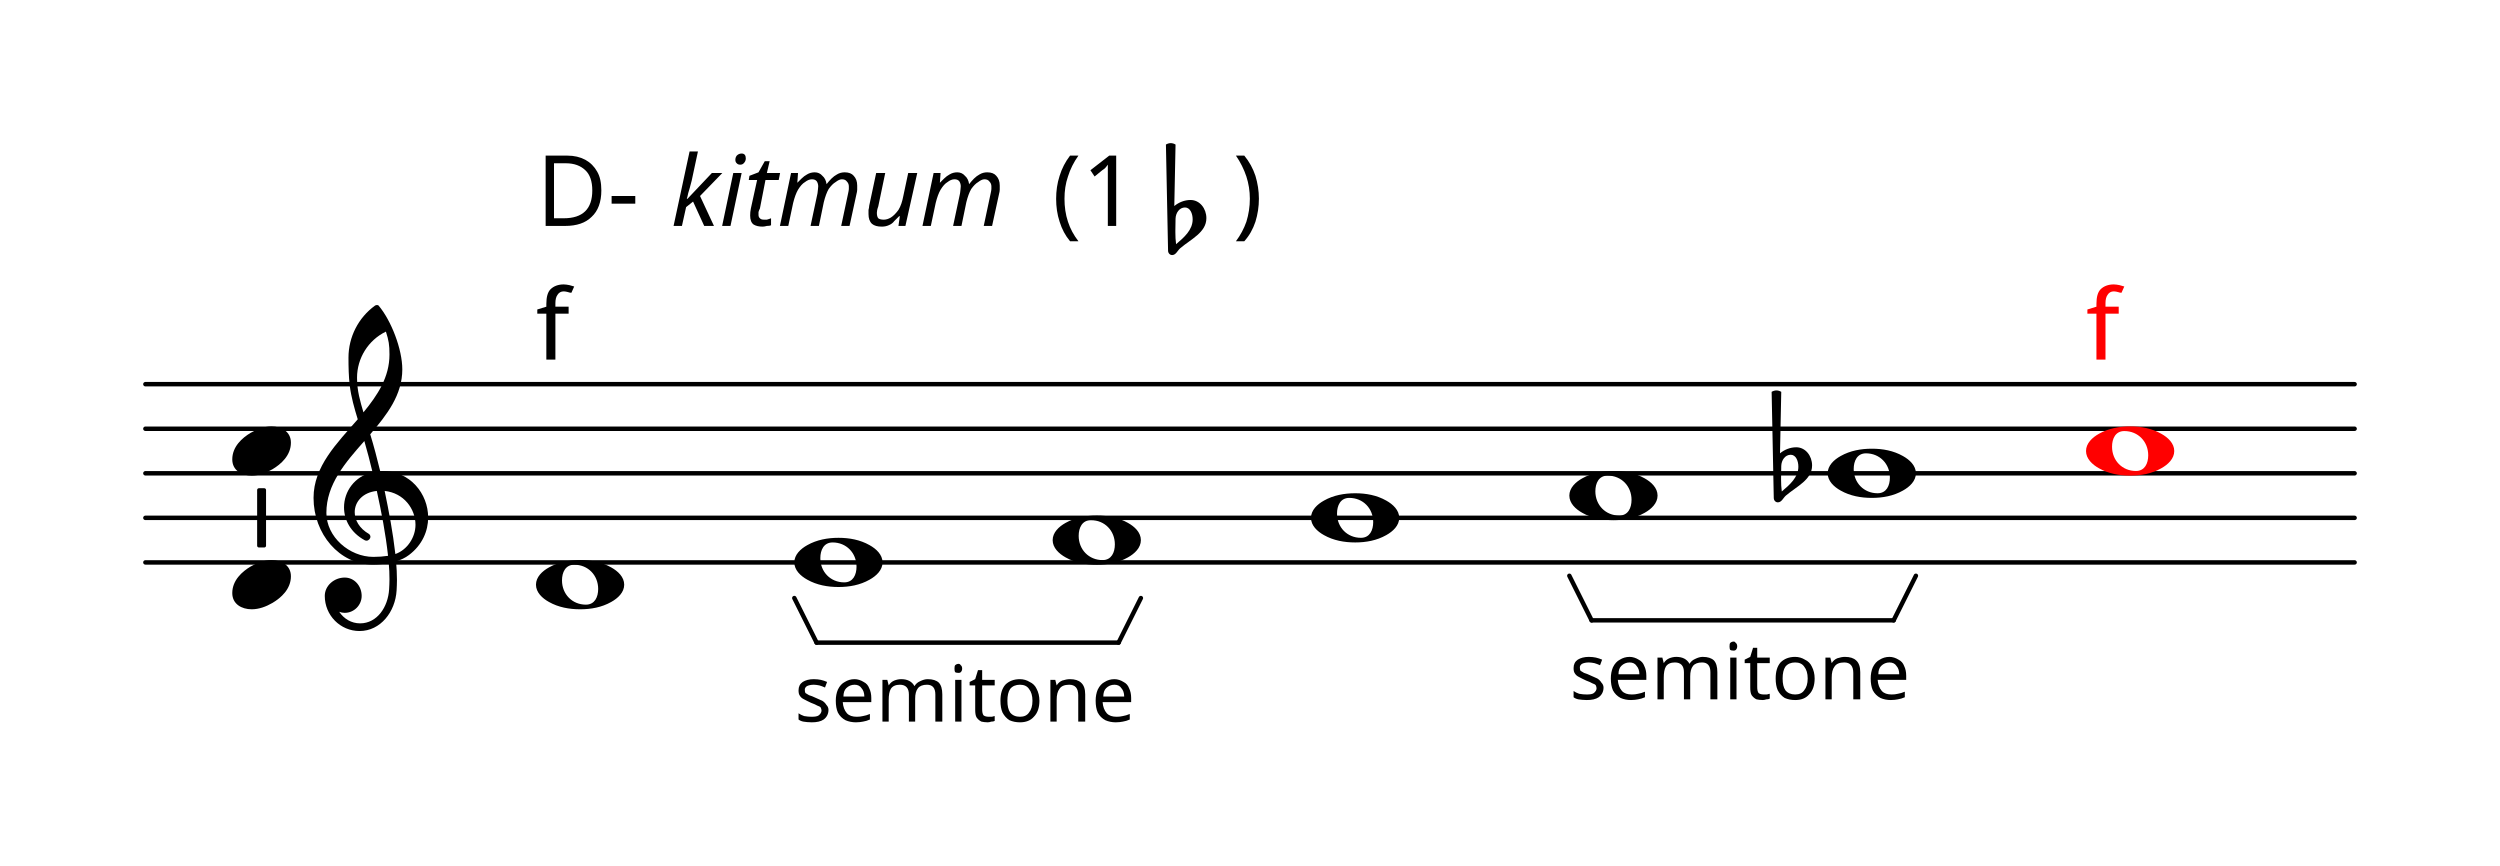
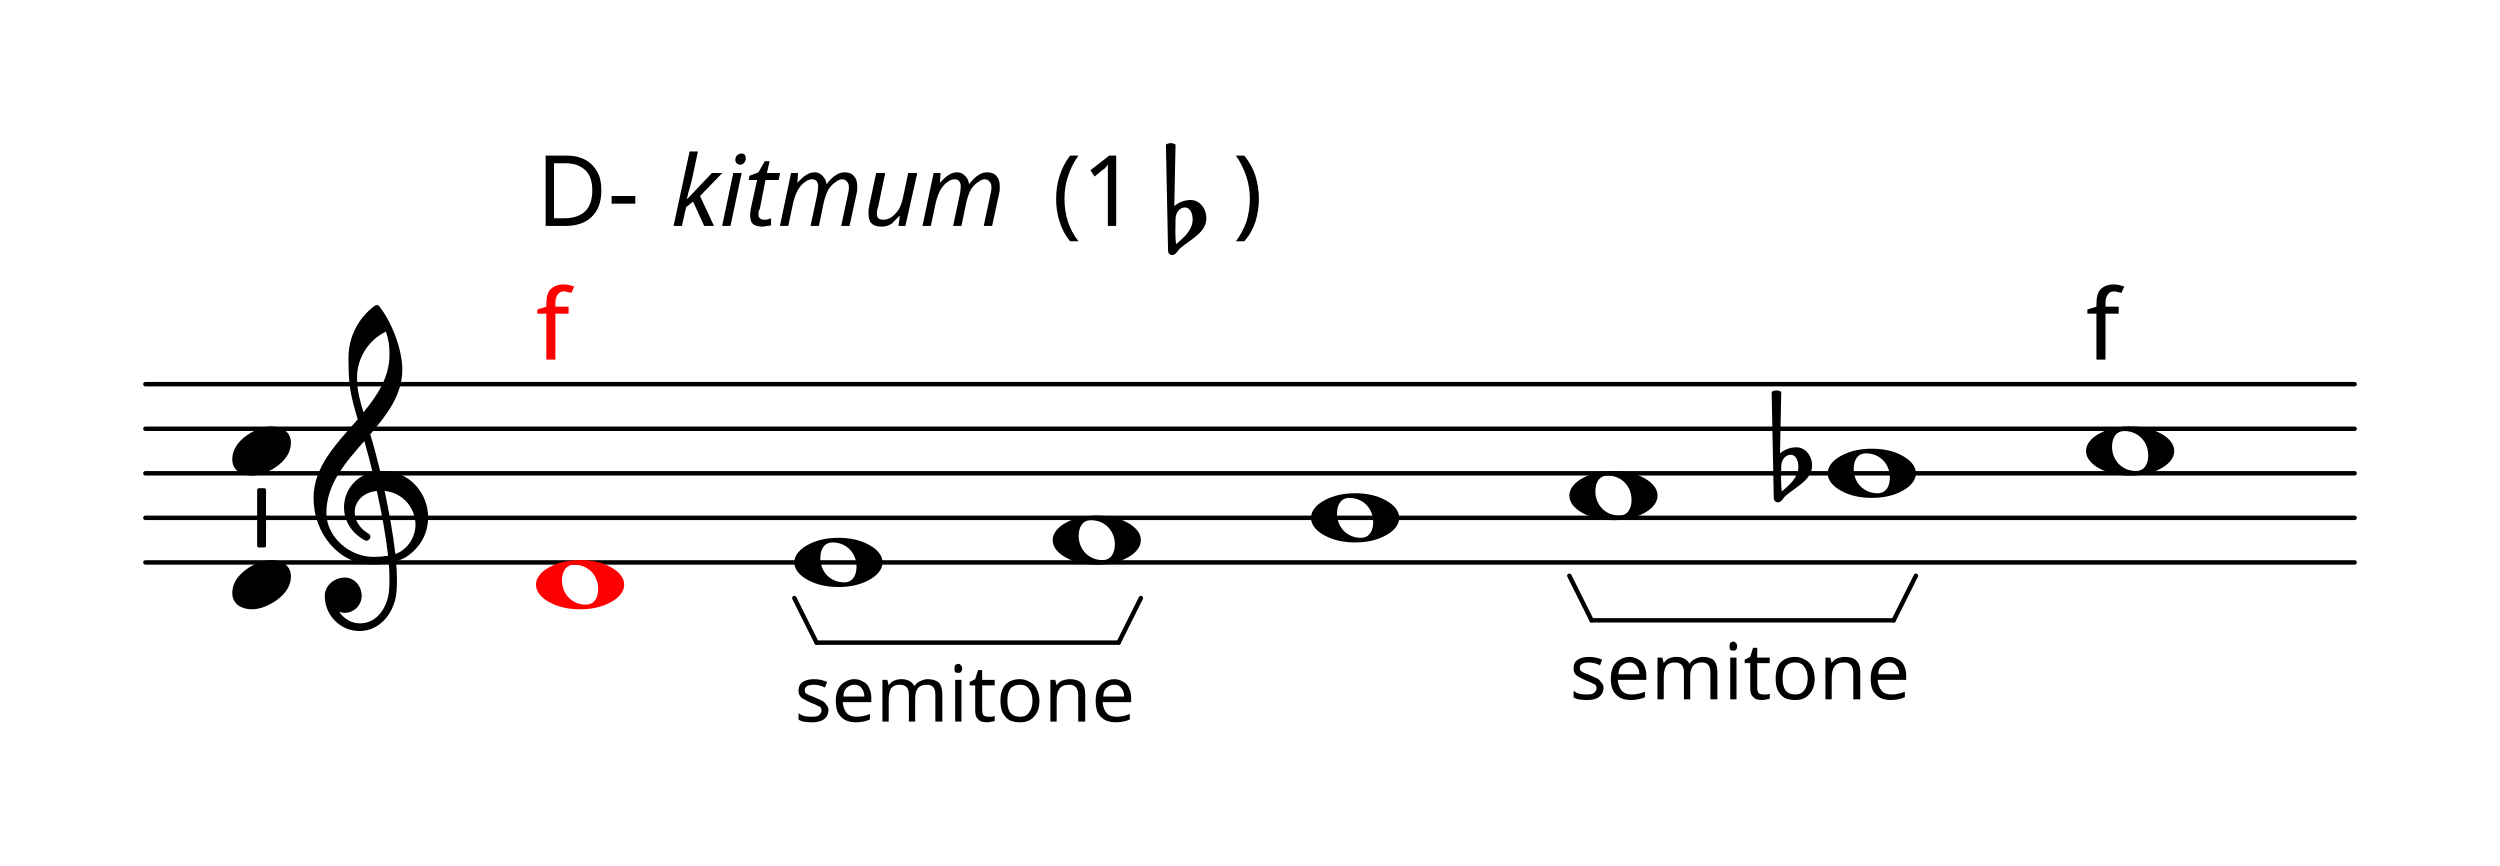
<svg xmlns="http://www.w3.org/2000/svg" id="svg2" viewBox="0 0 56.108 19.433" height="121.006" width="349.364" version="1.2">
  <defs id="defs98" />
  <text y="2.212" x="-5.323" style="font-size:2.2px;font-family:droid_serifbold;text-anchor:start;fill:currentColor" id="text4" font-size="2.2">
    <tspan id="tspan6" />
  </text>
  <line style="stroke:currentColor;stroke-width:0.1;stroke-linecap:round;stroke-linejoin:round" id="line8" y2="12.622" x2="52.845" y1="12.622" x1="3.263" />
  <line style="stroke:currentColor;stroke-width:0.1;stroke-linecap:round;stroke-linejoin:round" id="line10" y2="11.622" x2="52.845" y1="11.622" x1="3.263" />
  <line style="stroke:currentColor;stroke-width:0.1;stroke-linecap:round;stroke-linejoin:round" id="line12" y2="10.622" x2="52.845" y1="10.622" x1="3.263" />
  <line style="stroke:currentColor;stroke-width:0.1;stroke-linecap:round;stroke-linejoin:round" id="line14" y2="9.622" x2="52.845" y1="9.622" x1="3.263" />
  <line style="stroke:currentColor;stroke-width:0.1;stroke-linecap:round;stroke-linejoin:round" id="line16" y2="8.622" x2="52.845" y1="8.622" x1="3.263" />
  <path style="fill:currentColor" id="path18" d="m 41.879,10.174 c -0.2,0 -0.276,0.172 -0.276,0.352 0,0.308 0.228,0.544 0.536,0.544 0.2,0 0.276,-0.172 0.276,-0.352 0,-0.308 -0.228,-0.544 -0.536,-0.544 z m 1.12,0.448 c 0,0.172 -0.14,0.304 -0.292,0.388 -0.212,0.12 -0.452,0.164 -0.696,0.164 -0.244,0 -0.488,-0.044 -0.7,-0.164 -0.152,-0.084 -0.292,-0.216 -0.292,-0.388 0,-0.172 0.14,-0.304 0.292,-0.388 0.212,-0.12 0.456,-0.164 0.7,-0.164 0.244,0 0.484,0.044 0.696,0.164 0.152,0.084 0.292,0.216 0.292,0.388 z" />
  <text y="15.695" x="35.221" style="font-size:1.746px;font-family:droid_serifbold;text-anchor:start;fill:currentColor" id="text20" font-size="1.746">
    <tspan id="tspan22">semitone</tspan>
  </text>
  <path style="fill:currentColor" id="path24" d="m 36.081,10.674 c -0.2,0 -0.276,0.172 -0.276,0.352 0,0.308 0.228,0.544 0.536,0.544 0.2,0 0.276,-0.172 0.276,-0.352 0,-0.308 -0.228,-0.544 -0.536,-0.544 z m 1.12,0.448 c 0,0.172 -0.14,0.304 -0.292,0.388 -0.212,0.12 -0.452,0.164 -0.696,0.164 -0.244,0 -0.488,-0.044 -0.7,-0.164 -0.152,-0.084 -0.292,-0.216 -0.292,-0.388 0,-0.172 0.14,-0.304 0.292,-0.388 0.212,-0.12 0.456,-0.164 0.7,-0.164 0.244,0 0.484,0.044 0.696,0.164 0.152,0.084 0.292,0.216 0.292,0.388 z" />
  <path style="fill:currentColor" id="path26" d="m 30.283,11.174 c -0.2,0 -0.276,0.172 -0.276,0.352 0,0.308 0.228,0.544 0.536,0.544 0.2,0 0.276,-0.172 0.276,-0.352 0,-0.308 -0.228,-0.544 -0.536,-0.544 z m 1.12,0.448 c 0,0.172 -0.14,0.304 -0.292,0.388 -0.212,0.12 -0.452,0.164 -0.696,0.164 -0.244,0 -0.488,-0.044 -0.7,-0.164 -0.152,-0.084 -0.292,-0.216 -0.292,-0.388 0,-0.172 0.14,-0.304 0.292,-0.388 0.212,-0.12 0.456,-0.164 0.7,-0.164 0.244,0 0.484,0.044 0.696,0.164 0.152,0.084 0.292,0.216 0.292,0.388 z" />
  <line style="stroke:currentColor;stroke-width:0.1;stroke-linecap:round;stroke-linejoin:round" id="line28" y2="14.422" x2="25.105" y1="14.422" x1="18.327" />
  <line style="stroke:currentColor;stroke-width:0.1;stroke-linecap:round;stroke-linejoin:round" id="line30" y2="13.422" x2="25.605" y1="14.422" x1="25.105" />
  <line style="stroke:currentColor;stroke-width:0.1;stroke-linecap:round;stroke-linejoin:round" id="line32" y2="13.422" x2="17.827" y1="14.422" x1="18.327" />
  <line style="stroke:currentColor;stroke-width:0.1;stroke-linecap:round;stroke-linejoin:round" id="line34" y2="13.922" x2="42.499" y1="13.922" x1="35.721" />
  <line style="stroke:currentColor;stroke-width:0.1;stroke-linecap:round;stroke-linejoin:round" id="line36" y2="12.922" x2="42.999" y1="13.922" x1="42.499" />
  <line style="stroke:currentColor;stroke-width:0.1;stroke-linecap:round;stroke-linejoin:round" id="line38" y2="12.922" x2="35.221" y1="13.922" x1="35.721" />
-   <text y="8.072" x="46.817" style="font-size:2.2px;font-family:droid_serifbold;text-anchor:start;fill:#ff0000" id="text40" font-size="2.2">
-     <tspan id="tspan42" style="fill:#ff0000">f</tspan>
+   <text y="8.072" x="46.817" style="font-size:2.2px;font-family:droid_serifbold;text-anchor:start;fill:#000000" id="text40" font-size="2.2">
+     <tspan id="tspan42" style="fill:#000000">f</tspan>
  </text>
-   <path style="fill:#ff0000" id="path44" d="m 47.677,9.674 c -0.2,0 -0.276,0.172 -0.276,0.352 0,0.308 0.228,0.544 0.536,0.544 0.2,0 0.276,-0.172 0.276,-0.352 0,-0.308 -0.228,-0.544 -0.536,-0.544 z m 1.12,0.448 c 0,0.172 -0.14,0.304 -0.292,0.388 -0.212,0.12 -0.452,0.164 -0.696,0.164 -0.244,0 -0.488,-0.044 -0.7,-0.164 -0.152,-0.084 -0.292,-0.216 -0.292,-0.388 0,-0.172 0.14,-0.304 0.292,-0.388 0.212,-0.12 0.456,-0.164 0.7,-0.164 0.244,0 0.484,0.044 0.696,0.164 0.152,0.084 0.292,0.216 0.292,0.388 z" />
+   <path style="fill:#000000" id="path44" d="m 47.677,9.674 c -0.2,0 -0.276,0.172 -0.276,0.352 0,0.308 0.228,0.544 0.536,0.544 0.2,0 0.276,-0.172 0.276,-0.352 0,-0.308 -0.228,-0.544 -0.536,-0.544 z m 1.12,0.448 c 0,0.172 -0.14,0.304 -0.292,0.388 -0.212,0.12 -0.452,0.164 -0.696,0.164 -0.244,0 -0.488,-0.044 -0.7,-0.164 -0.152,-0.084 -0.292,-0.216 -0.292,-0.388 0,-0.172 0.14,-0.304 0.292,-0.388 0.212,-0.12 0.456,-0.164 0.7,-0.164 0.244,0 0.484,0.044 0.696,0.164 0.152,0.084 0.292,0.216 0.292,0.388 z" />
  <path style="fill:currentColor" id="path46" d="m 39.977,10.458 -0.004,0.264 0,0.044 c 0,0.088 0.004,0.176 0.016,0.264 0.18,-0.152 0.372,-0.32 0.372,-0.556 0,-0.132 -0.056,-0.268 -0.172,-0.268 -0.124,0 -0.208,0.12 -0.212,0.252 z m -0.168,0.716 -0.048,-2.38 c 0.032,-0.02 0.072,-0.032 0.108,-0.032 0.036,0 0.076,0.012 0.108,0.032 l -0.028,1.38 c 0.1,-0.084 0.232,-0.136 0.364,-0.136 0.208,0 0.356,0.192 0.356,0.408 0,0.32 -0.344,0.468 -0.588,0.676 -0.06,0.052 -0.096,0.152 -0.18,0.152 -0.052,0 -0.092,-0.044 -0.092,-0.1 z" />
  <path style="fill:currentColor" id="path48" d="m 6.093,9.57 c 0.224,0 0.436,0.116 0.436,0.364 0,0.288 -0.224,0.484 -0.412,0.596 -0.144,0.084 -0.304,0.144 -0.468,0.144 -0.224,0 -0.436,-0.116 -0.436,-0.364 0,-0.288 0.224,-0.484 0.412,-0.596 0.144,-0.084 0.304,-0.144 0.468,-0.144 z" />
  <path style="fill:currentColor" id="path50" d="m 6.093,12.57 c 0.224,0 0.436,0.116 0.436,0.364 0,0.288 -0.224,0.484 -0.412,0.596 -0.144,0.084 -0.304,0.144 -0.468,0.144 -0.224,0 -0.436,-0.116 -0.436,-0.364 0,-0.288 0.224,-0.484 0.412,-0.596 0.144,-0.084 0.304,-0.144 0.468,-0.144 z" />
  <rect rx="0.04" style="fill:currentColor" id="rect52" ry="0.04" height="1.33" width="0.2" y="10.957" x="5.771" />
  <path style="fill:currentColor" id="path54" d="m 8.533,10.574 c 0.016,0 0.036,-0.004 0.052,-0.004 0.62,0 1.024,0.512 1.024,1.044 0,0.304 -0.132,0.616 -0.428,0.84 -0.088,0.068 -0.188,0.112 -0.292,0.144 0.012,0.14 0.02,0.28 0.02,0.42 0,0.076 -0.004,0.156 -0.008,0.232 -0.028,0.48 -0.36,0.912 -0.832,0.912 -0.432,0 -0.78,-0.352 -0.78,-0.788 0,-0.232 0.212,-0.412 0.448,-0.412 0.216,0 0.38,0.188 0.38,0.412 0,0.208 -0.172,0.38 -0.38,0.38 -0.044,0 -0.084,-0.008 -0.124,-0.024 0.104,0.156 0.272,0.26 0.468,0.26 0.384,0 0.628,-0.368 0.652,-0.764 0.004,-0.072 0.008,-0.148 0.008,-0.22 0,-0.124 -0.004,-0.244 -0.016,-0.368 -0.116,0.02 -0.232,0.032 -0.356,0.032 -0.752,0 -1.332,-0.688 -1.332,-1.496 0,-0.708 0.524,-1.224 0.992,-1.764 -0.076,-0.248 -0.148,-0.5 -0.18,-0.76 -0.024,-0.208 -0.028,-0.416 -0.028,-0.624 0,-0.46 0.22,-0.896 0.596,-1.168 0.012,-0.008 0.028,-0.012 0.04,-0.012 0.016,0 0.028,0 0.04,0.012 0.284,0.336 0.532,0.98 0.532,1.432 0,0.572 -0.344,1.02 -0.72,1.456 0.084,0.272 0.156,0.552 0.224,0.828 z m 0.34,1.86 c 0.272,-0.096 0.452,-0.38 0.452,-0.656 0,-0.36 -0.264,-0.716 -0.692,-0.76 0.096,0.464 0.184,0.924 0.24,1.416 z m -1.548,-0.924 c 0,0.54 0.516,0.988 1.056,0.988 0.112,0 0.22,-0.008 0.328,-0.024 -0.056,-0.508 -0.148,-0.98 -0.252,-1.456 -0.316,0.032 -0.496,0.244 -0.496,0.476 0,0.176 0.1,0.364 0.324,0.492 0.02,0.02 0.028,0.04 0.028,0.06 0,0.044 -0.04,0.088 -0.088,0.088 -0.012,0 -0.024,-0.004 -0.036,-0.008 -0.32,-0.172 -0.468,-0.46 -0.468,-0.74 0,-0.352 0.232,-0.696 0.64,-0.788 -0.056,-0.232 -0.116,-0.468 -0.184,-0.7 -0.428,0.484 -0.852,0.972 -0.852,1.612 z m 1.336,-4.068 c -0.396,0.192 -0.648,0.596 -0.648,1.036 0,0.296 0.072,0.532 0.144,0.776 0.32,-0.388 0.584,-0.792 0.584,-1.296 0,-0.22 -0.016,-0.316 -0.08,-0.516 z" />
  <text y="5.072" x="12.029" style="font-size:2.2px;font-family:droid_serifbold;text-anchor:start;fill:currentColor" id="text56" font-size="2.2">
    <tspan id="tspan58">D-</tspan>
  </text>
  <text y="5.072" x="15.053" style="font-style:italic;font-size:2.2px;font-family:droid_serifbold;text-anchor:start;fill:currentColor" id="text60" font-size="2.2" font-style="italic">
    <tspan id="tspan62">kitmum</tspan>
  </text>
  <text y="5.072" x="23.608" style="font-size:2.2px;font-family:droid_serifbold;text-anchor:start;fill:currentColor" id="text64" font-size="2.2">
    <tspan id="tspan66">(1</tspan>
  </text>
  <path style="fill:currentColor" id="path68" d="m 26.383,4.908 -0.004,0.264 0,0.044 c 0,0.088 0.004,0.176 0.016,0.264 0.18,-0.152 0.372,-0.32 0.372,-0.556 0,-0.132 -0.056,-0.268 -0.172,-0.268 -0.124,0 -0.208,0.12 -0.212,0.252 z m -0.168,0.716 -0.048,-2.38 c 0.032,-0.02 0.072,-0.032 0.108,-0.032 0.036,0 0.076,0.012 0.108,0.032 l -0.028,1.38 c 0.1,-0.084 0.232,-0.136 0.364,-0.136 0.208,0 0.356,0.192 0.356,0.408 0,0.32 -0.344,0.468 -0.588,0.676 -0.06,0.052 -0.096,0.152 -0.18,0.152 -0.052,0 -0.092,-0.044 -0.092,-0.1 z" />
  <text y="5.072" x="27.675" style="font-size:2.2px;font-family:droid_serifbold;text-anchor:start;fill:currentColor" id="text70" font-size="2.2">
    <tspan id="tspan72">)</tspan>
  </text>
-   <text y="8.072" x="12.029" style="font-size:2.2px;font-family:droid_serifbold;text-anchor:start;fill:currentColor" id="text74" font-size="2.2">
-     <tspan id="tspan76">f</tspan>
+   <text y="8.072" x="12.029" style="font-size:2.2px;font-family:droid_serifbold;text-anchor:start;fill:#ff0000" id="text74" font-size="2.2">
+     <tspan id="tspan76" style="fill:#ff0000">f</tspan>
  </text>
-   <path style="fill:currentColor" id="path78" d="m 12.889,12.674 c -0.2,0 -0.276,0.172 -0.276,0.352 0,0.308 0.228,0.544 0.536,0.544 0.2,0 0.276,-0.172 0.276,-0.352 0,-0.308 -0.228,-0.544 -0.536,-0.544 z m 1.12,0.448 c 0,0.172 -0.14,0.304 -0.292,0.388 -0.212,0.12 -0.452,0.164 -0.696,0.164 -0.244,0 -0.488,-0.044 -0.7,-0.164 -0.152,-0.084 -0.292,-0.216 -0.292,-0.388 0,-0.172 0.14,-0.304 0.292,-0.388 0.212,-0.12 0.456,-0.164 0.7,-0.164 0.244,0 0.484,0.044 0.696,0.164 0.152,0.084 0.292,0.216 0.292,0.388 z" />
+   <path style="fill:#ff0000" id="path78" d="m 12.889,12.674 c -0.2,0 -0.276,0.172 -0.276,0.352 0,0.308 0.228,0.544 0.536,0.544 0.2,0 0.276,-0.172 0.276,-0.352 0,-0.308 -0.228,-0.544 -0.536,-0.544 z m 1.12,0.448 c 0,0.172 -0.14,0.304 -0.292,0.388 -0.212,0.12 -0.452,0.164 -0.696,0.164 -0.244,0 -0.488,-0.044 -0.7,-0.164 -0.152,-0.084 -0.292,-0.216 -0.292,-0.388 0,-0.172 0.14,-0.304 0.292,-0.388 0.212,-0.12 0.456,-0.164 0.7,-0.164 0.244,0 0.484,0.044 0.696,0.164 0.152,0.084 0.292,0.216 0.292,0.388 z" />
  <path style="fill:currentColor" id="path80" d="m 24.485,11.674 c -0.2,0 -0.276,0.172 -0.276,0.352 0,0.308 0.228,0.544 0.536,0.544 0.2,0 0.276,-0.172 0.276,-0.352 0,-0.308 -0.228,-0.544 -0.536,-0.544 z m 1.12,0.448 c 0,0.172 -0.14,0.304 -0.292,0.388 -0.212,0.12 -0.452,0.164 -0.696,0.164 -0.244,0 -0.488,-0.044 -0.7,-0.164 -0.152,-0.084 -0.292,-0.216 -0.292,-0.388 0,-0.172 0.14,-0.304 0.292,-0.388 0.212,-0.12 0.456,-0.164 0.7,-0.164 0.244,0 0.484,0.044 0.696,0.164 0.152,0.084 0.292,0.216 0.292,0.388 z" />
  <path style="fill:currentColor" id="path82" d="m 18.687,12.174 c -0.2,0 -0.276,0.172 -0.276,0.352 0,0.308 0.228,0.544 0.536,0.544 0.2,0 0.276,-0.172 0.276,-0.352 0,-0.308 -0.228,-0.544 -0.536,-0.544 z m 1.12,0.448 c 0,0.172 -0.14,0.304 -0.292,0.388 -0.212,0.12 -0.452,0.164 -0.696,0.164 -0.244,0 -0.488,-0.044 -0.7,-0.164 -0.152,-0.084 -0.292,-0.216 -0.292,-0.388 0,-0.172 0.14,-0.304 0.292,-0.388 0.212,-0.12 0.456,-0.164 0.7,-0.164 0.244,0 0.484,0.044 0.696,0.164 0.152,0.084 0.292,0.216 0.292,0.388 z" />
  <text y="16.195" x="17.827" style="font-size:1.746px;font-family:droid_serifbold;text-anchor:start;fill:currentColor" id="text84" font-size="1.746">
    <tspan id="tspan86">semitone</tspan>
  </text>
</svg>
